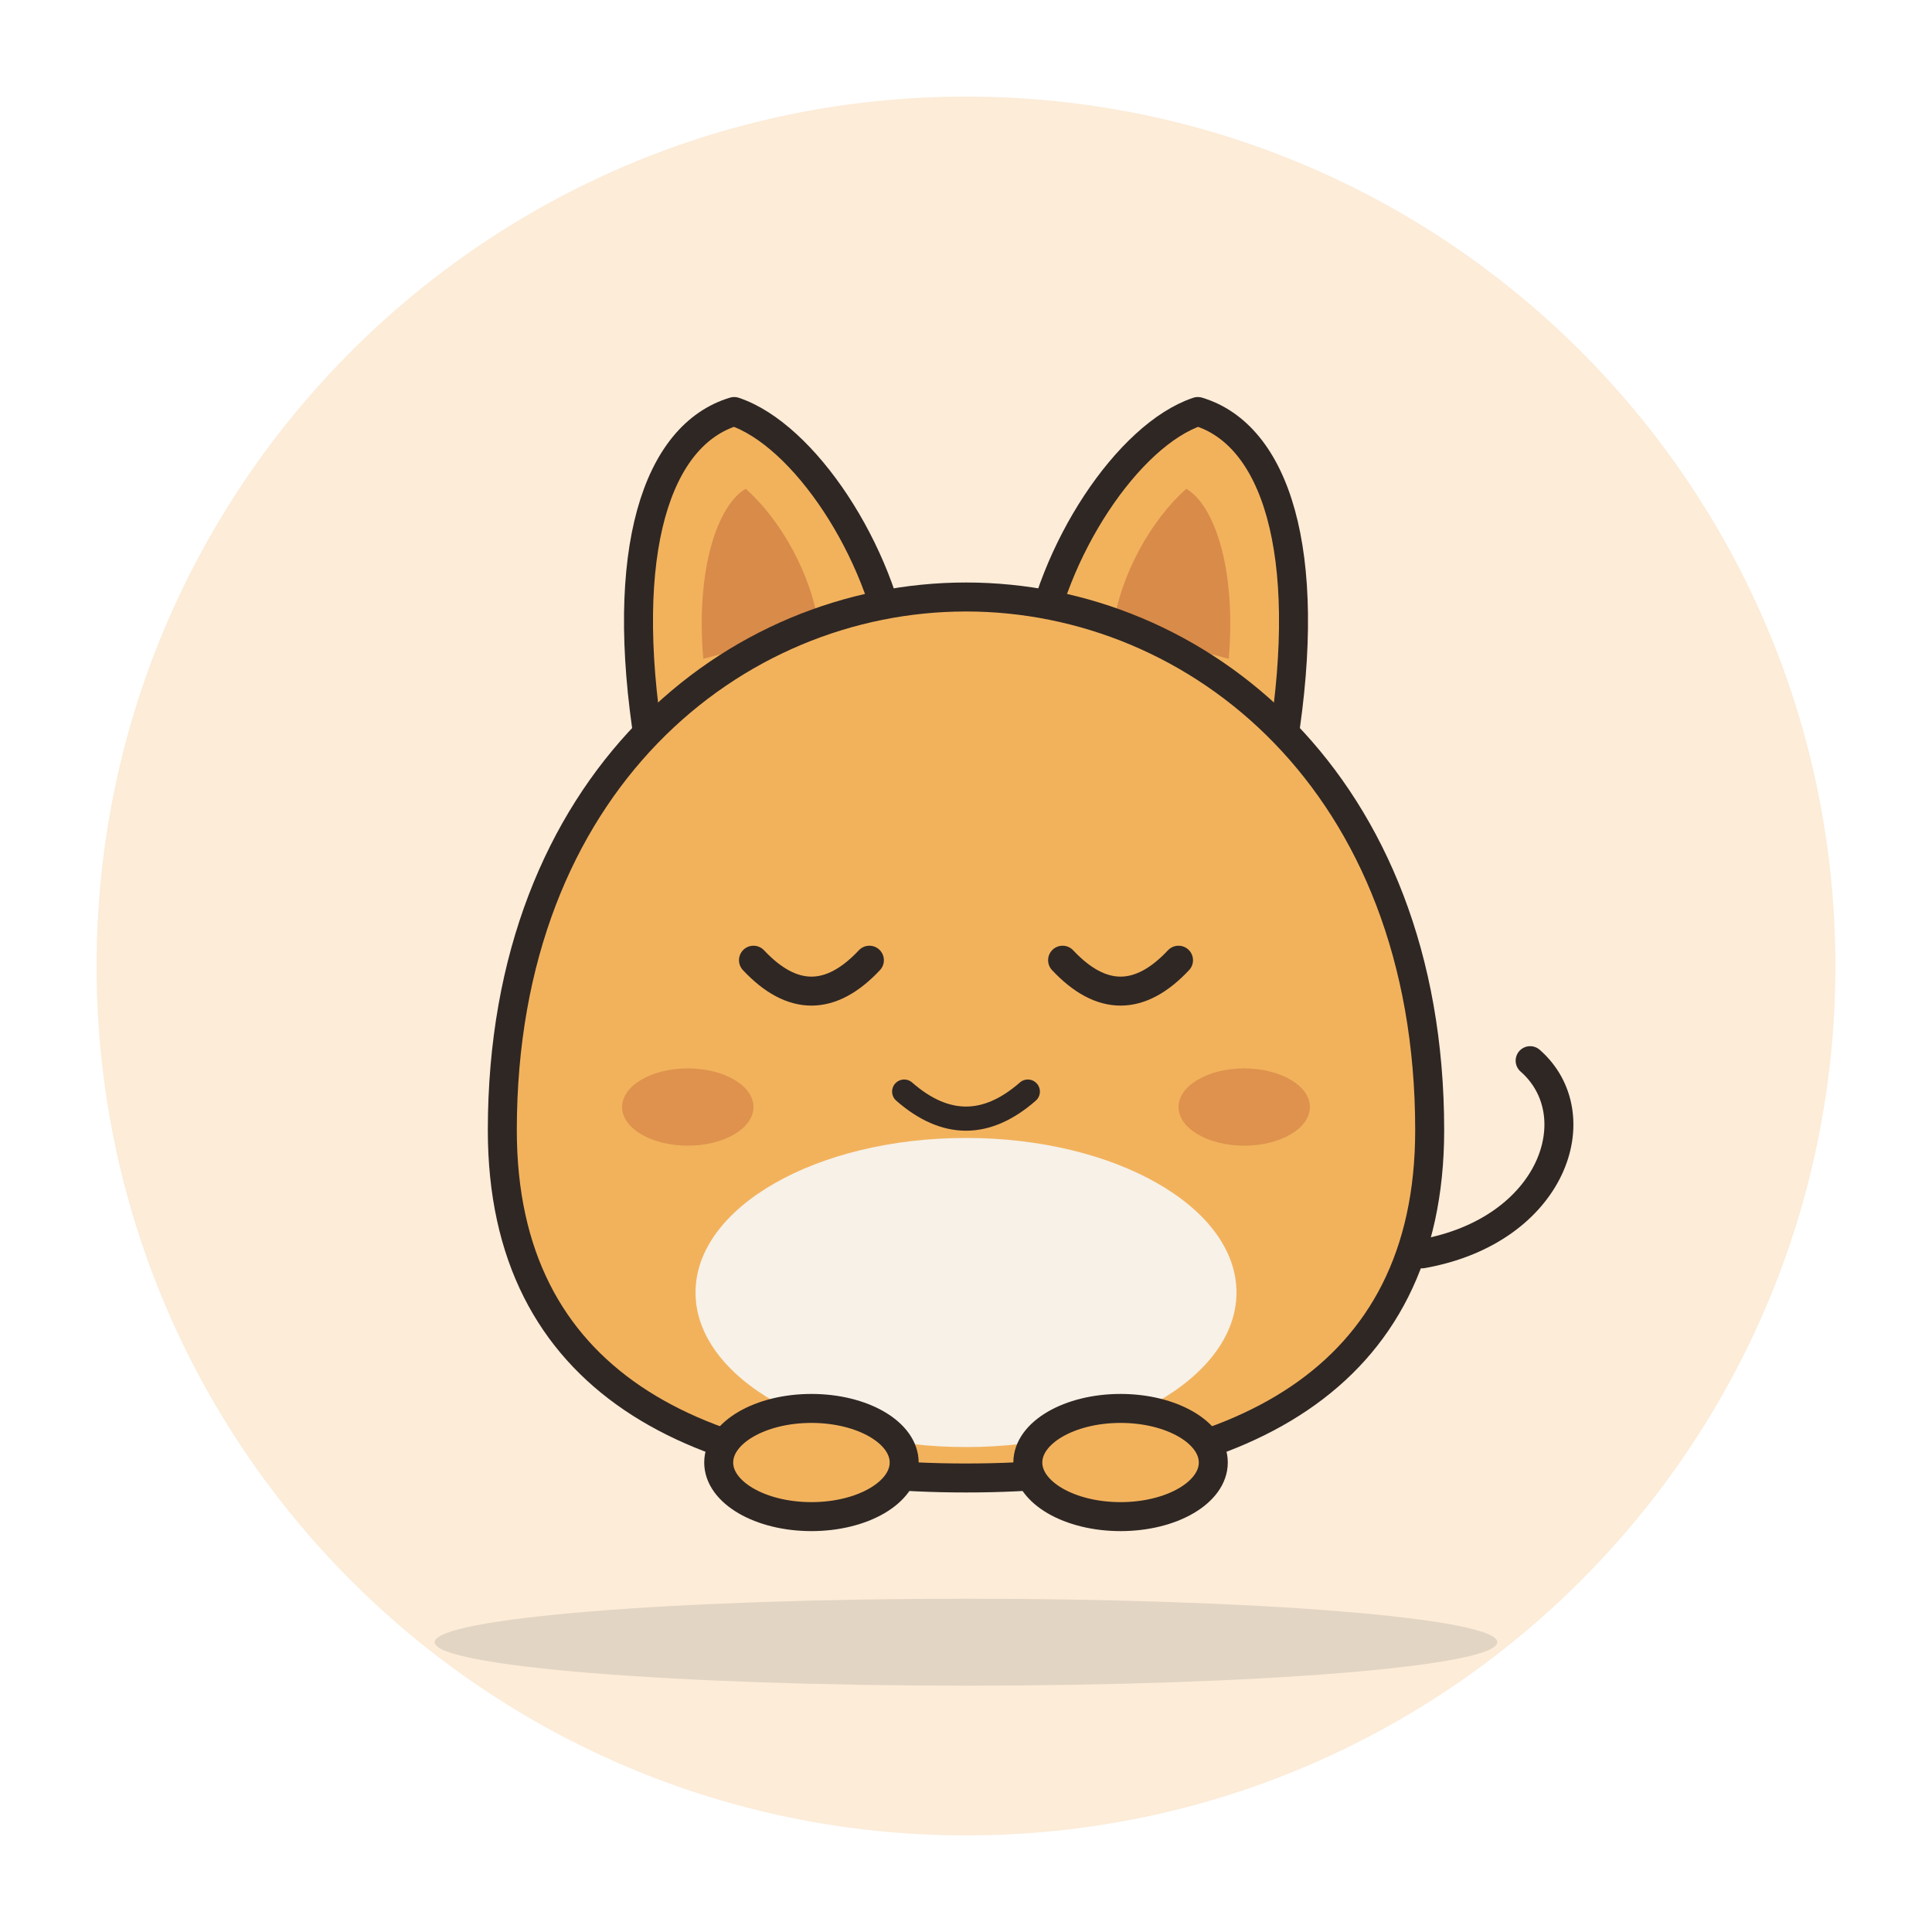
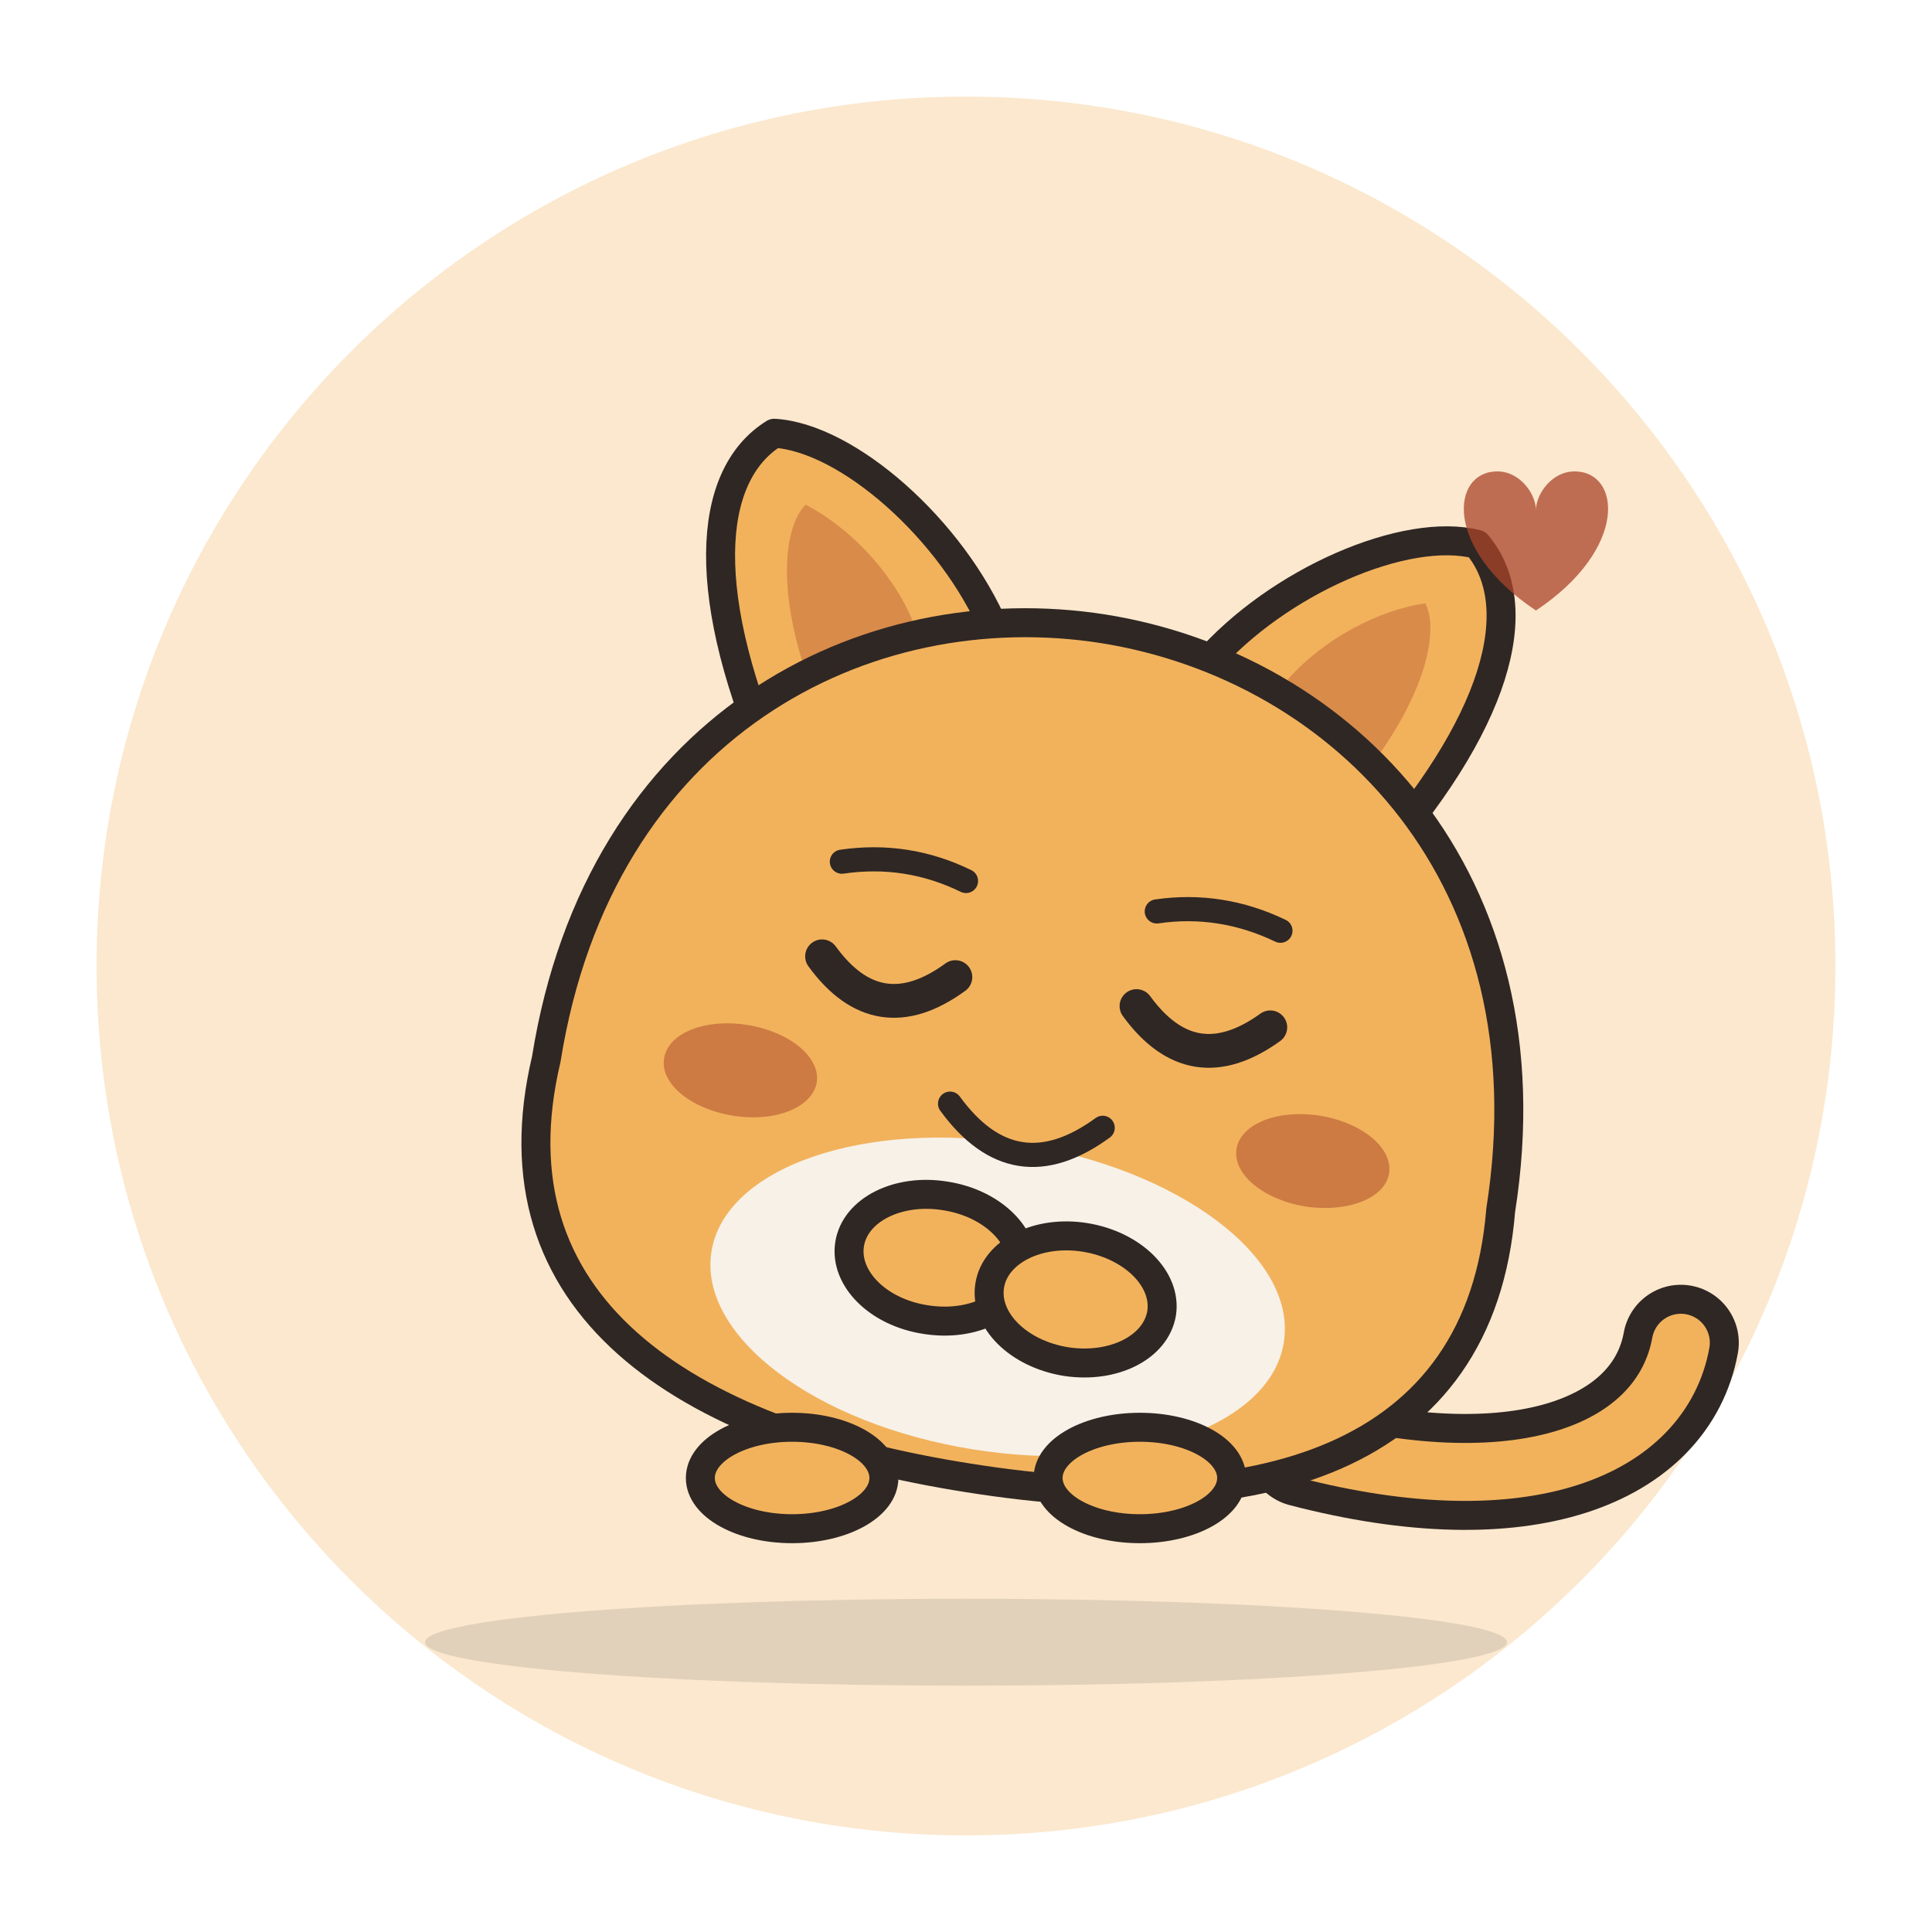
<svg xmlns="http://www.w3.org/2000/svg" width="400" height="400" viewBox="0 0 400 400" fill="none">
  <g id="companion-pleasant-low">
    <g id="stage">
-       <circle id="glow" cx="200" cy="200" r="180" fill="#F2B25C" fill-opacity="0.24" />
-       <ellipse id="ground" opacity="0.1" cx="200" cy="340" rx="110" ry="9" fill="black" />
+       <path id="glow" d="M380 200C380 299.4 299.4 380 200 380C100.6 380 20 299.4 20 200C20 100.6 100.6 20 200 20C299.4 20 380 100.6 380 200Z" fill="#F2B25C" fill-opacity="0.3" />
+       <path id="ground" opacity="0.1" d="M312 340C312 345 261.9 349 200 349C138.1 349 88 345 88 340C88 335 138.1 331 200 331C261.9 331 312 335 312 340Z" fill="black" />
      <g id="character">
-         <path id="Vector" d="M134.4 154C128 114 136 90 152 85.2C166.4 90 182.4 114 185.6 136.4L134.4 154Z" fill="#F2B25C" stroke="#2F2724" stroke-width="6" stroke-linecap="round" stroke-linejoin="round" />
-         <path id="Vector_2" d="M265.6 154C272 114 264 90 248 85.2C233.6 90 217.6 114 214.4 136.4L265.6 154Z" fill="#F2B25C" stroke="#2F2724" stroke-width="6" stroke-linecap="round" stroke-linejoin="round" />
-         <path id="Vector_3" d="M145.6 136.4C144 117.2 148.8 104.4 154.4 101.2C161.6 107.6 168 118.8 169.6 130L145.6 136.4Z" fill="#A9442A" fill-opacity="0.35" />
-         <path id="Vector_4" d="M254.4 136.4C256 117.2 251.2 104.4 245.6 101.2C238.4 107.6 232 118.8 230.4 130L254.4 136.4Z" fill="#A9442A" fill-opacity="0.35" />
-         <path id="Vector_5" d="M294.4 259.6C321.6 254.8 329.6 230.8 316.8 219.6" stroke="#2F2724" stroke-width="6" stroke-linecap="round" stroke-linejoin="round" />
-         <path id="Vector_6" d="M104 234C104 162 152 123.6 200 123.6C248 123.6 296 162 296 234C296 286 256 306 200 306C144 306 104 286 104 234Z" fill="#F2B25C" stroke="#2F2724" stroke-width="6" stroke-linecap="round" stroke-linejoin="round" />
-         <path id="Vector_7" d="M200 299.6C230.928 299.6 256 285.273 256 267.6C256 249.927 230.928 235.6 200 235.6C169.072 235.6 144 249.927 144 267.6C144 285.273 169.072 299.6 200 299.6Z" fill="#F7F1E8" />
-         <path id="Vector_8" d="M168 314C178.604 314 187.2 308.986 187.2 302.8C187.2 296.615 178.604 291.6 168 291.6C157.396 291.6 148.8 296.615 148.8 302.8C148.8 308.986 157.396 314 168 314Z" fill="#F2B25C" stroke="#2F2724" stroke-width="6" stroke-linecap="round" stroke-linejoin="round" />
-         <path id="Vector_9" d="M232 314C242.604 314 251.2 308.986 251.2 302.8C251.2 296.615 242.604 291.6 232 291.6C221.396 291.6 212.8 296.615 212.8 302.8C212.8 308.986 221.396 314 232 314Z" fill="#F2B25C" stroke="#2F2724" stroke-width="6" stroke-linecap="round" stroke-linejoin="round" />
-         <path id="Vector_10" opacity="0.8" d="M142.4 237.2C149.911 237.2 156 233.618 156 229.2C156 224.782 149.911 221.2 142.4 221.2C134.889 221.2 128.8 224.782 128.8 229.2C128.8 233.618 134.889 237.2 142.4 237.2Z" fill="#A9442A" fill-opacity="0.35" />
-         <path id="Vector_11" opacity="0.8" d="M257.6 237.2C265.111 237.2 271.2 233.618 271.2 229.2C271.2 224.782 265.111 221.2 257.6 221.2C250.089 221.2 244 224.782 244 229.2C244 233.618 250.089 237.2 257.6 237.2Z" fill="#A9442A" fill-opacity="0.35" />
-         <path id="Vector_12" d="M187.2 226C195.733 233.467 204.267 233.467 212.8 226" stroke="#2F2724" stroke-width="5" stroke-linecap="round" stroke-linejoin="round" />
-       </g>
-       <g id="eyes-content">
-         <path id="Vector_13" d="M156 198.8C164 207.333 172 207.333 180 198.8" stroke="#2F2724" stroke-width="6" stroke-linecap="round" />
-         <path id="Vector_14" d="M220 198.8C228 207.333 236 207.333 244 198.8" stroke="#2F2724" stroke-width="6" stroke-linecap="round" />
+         <g id="tail">
+           <path id="tail-line" d="M270 300C316 312 344 300 348 278" stroke="#2F2724" stroke-width="24" stroke-linecap="round" stroke-linejoin="round" />
+           <path id="tail-fur" d="M270 300C316 312 344 300 348 278" stroke="#F2B25C" stroke-width="12" stroke-linecap="round" stroke-linejoin="round" />
+         </g>
+         <g id="ears">
+           <g id="ear-left">
+             <path id="ear-left-fur" d="M161.1 160.7C144.6 123.7 146.1 98.5 160.3 89.7C175.5 90.6 197.2 109.7 206 130.5L161.1 160.7Z" fill="#F2B25C" stroke="#2F2724" stroke-width="6" stroke-linecap="round" stroke-linejoin="round" />
+             <path id="ear-left-inner" d="M167.4 140.8C160.9 122.7 162.2 109.1 166.8 104.5C175.4 108.9 184.5 118 188.9 128.4L167.4 140.8Z" fill="#A9442A" fill-opacity="0.35" />
+           </g>
+           <g id="ear-right">
+             <path id="ear-right-fur" d="M283.1 180C310.2 150 316.6 125.5 305.8 112.7C291.1 108.9 264.6 120.3 249.7 137.4L283.1 180Z" fill="#F2B25C" stroke="#2F2724" stroke-width="6" stroke-linecap="round" stroke-linejoin="round" />
+             <path id="ear-right-inner" d="M283.3 159.2C295.1 143.9 298 130.6 295.1 124.9C285.5 126.3 274.1 132.2 266.6 140.7L283.3 159.2Z" fill="#A9442A" fill-opacity="0.35" />
+           </g>
+         </g>
+         <g id="body">
+           <path id="body-fur" d="M113.1 219.3C124.1 150.2 179.1 122.4 228.5 130.2C277.9 138.1 321.6 181.5 310.7 250.6C306.5 302.4 260.5 315.5 200.6 306C140.7 296.6 101.1 269.9 113.1 219.3Z" fill="#F2B25C" stroke="#2F2724" stroke-width="6" stroke-linecap="round" stroke-linejoin="round" />
+           <path id="belly" d="M265.8 277.9C263.1 295.4 234.3 305.3 201.6 300.1C168.8 294.9 144.5 276.6 147.3 259.1C150.1 241.7 178.8 231.7 211.6 236.9C244.3 242.1 268.6 260.4 265.8 277.9Z" fill="#F7F1E8" />
+         </g>
+         <g id="face">
+           <g id="brows">
+             <path id="brow-left" d="M174.3 178.4C183.3 177.1 191.8 178.4 200 182.4" stroke="#2F2724" stroke-width="5" stroke-linecap="round" stroke-linejoin="round" />
+             <path id="brow-right" d="M239.5 188.7C248.4 187.4 257 188.8 265.1 192.7" stroke="#2F2724" stroke-width="5" stroke-linecap="round" stroke-linejoin="round" />
+           </g>
+           <g id="eyes">
+             <path id="eye-left" d="M170.2 198C177.9 208.6 187.1 210.1 197.8 202.3" stroke="#2F2724" stroke-width="7" stroke-linecap="round" stroke-linejoin="round" />
+             <path id="eye-right" d="M235.3 208.3C243.1 219 252.3 220.4 263 212.7" stroke="#2F2724" stroke-width="7" stroke-linecap="round" stroke-linejoin="round" />
+           </g>
+           <g id="mouth">
+             <path id="mouth-line" d="M196.7 228.5C205.6 240.7 216.1 242.4 228.3 233.5" stroke="#2F2724" stroke-width="5" stroke-linecap="round" stroke-linejoin="round" />
+           </g>
+           <g id="blush">
+             <path id="blush-left" d="M169.1 224.1C168.2 229.3 160.5 232.4 151.8 231C143 229.6 136.6 224.3 137.5 219.1C138.3 213.9 146 210.8 154.7 212.2C163.5 213.6 169.9 218.9 169.1 224.1Z" fill="#A9442A" fill-opacity="0.5" />
+             <path id="blush-right" d="M287.6 242.9C286.8 248.1 279 251.1 270.3 249.8C261.6 248.4 255.2 243.1 256 237.9C256.8 232.7 264.5 229.6 273.3 231C282 232.4 288.4 237.7 287.6 242.9Z" fill="#A9442A" fill-opacity="0.5" />
+           </g>
+         </g>
+         <g id="paws">
+           <path id="paw-left" d="M211.5 263.2C210.3 270.3 201.5 274.8 191.6 273.2C181.8 271.7 174.8 264.7 175.9 257.6C177 250.5 185.9 246 195.7 247.6C205.5 249.1 212.6 256.1 211.5 263.2Z" fill="#F2B25C" stroke="#2F2724" stroke-width="6" stroke-linecap="round" stroke-linejoin="round" />
+           <path id="paw-right" d="M240.5 271.9C239.3 279 230.5 283.4 220.7 281.9C210.8 280.3 203.8 273.3 204.9 266.2C206 259.1 214.9 254.6 224.7 256.2C234.5 257.8 241.6 264.8 240.5 271.9Z" fill="#F2B25C" stroke="#2F2724" stroke-width="6" stroke-linecap="round" stroke-linejoin="round" />
+           <path id="foot-left" d="M183 306C183 311.8 174.5 316.5 164 316.5C153.5 316.5 145 311.8 145 306C145 300.2 153.5 295.5 164 295.5C174.5 295.5 183 300.2 183 306Z" fill="#F2B25C" stroke="#2F2724" stroke-width="6" stroke-linecap="round" stroke-linejoin="round" />
+           <path id="foot-right" d="M255 306C255 311.8 246.5 316.5 236 316.5C225.5 316.5 217 311.8 217 306C217 300.2 225.5 295.5 236 295.5C246.5 295.5 255 300.2 255 306Z" fill="#F2B25C" stroke="#2F2724" stroke-width="6" stroke-linecap="round" stroke-linejoin="round" />
+         </g>
+         <g id="heart">
+           <path id="heart-shape" d="M318 126.4C298.8 113.6 300.4 97.6 310 97.6C314.8 97.6 318 102.4 318 105.6C318 102.4 321.2 97.6 326 97.6C335.6 97.6 337.2 113.6 318 126.4Z" fill="#A9442A" fill-opacity="0.75" />
+         </g>
      </g>
    </g>
  </g>
</svg>
